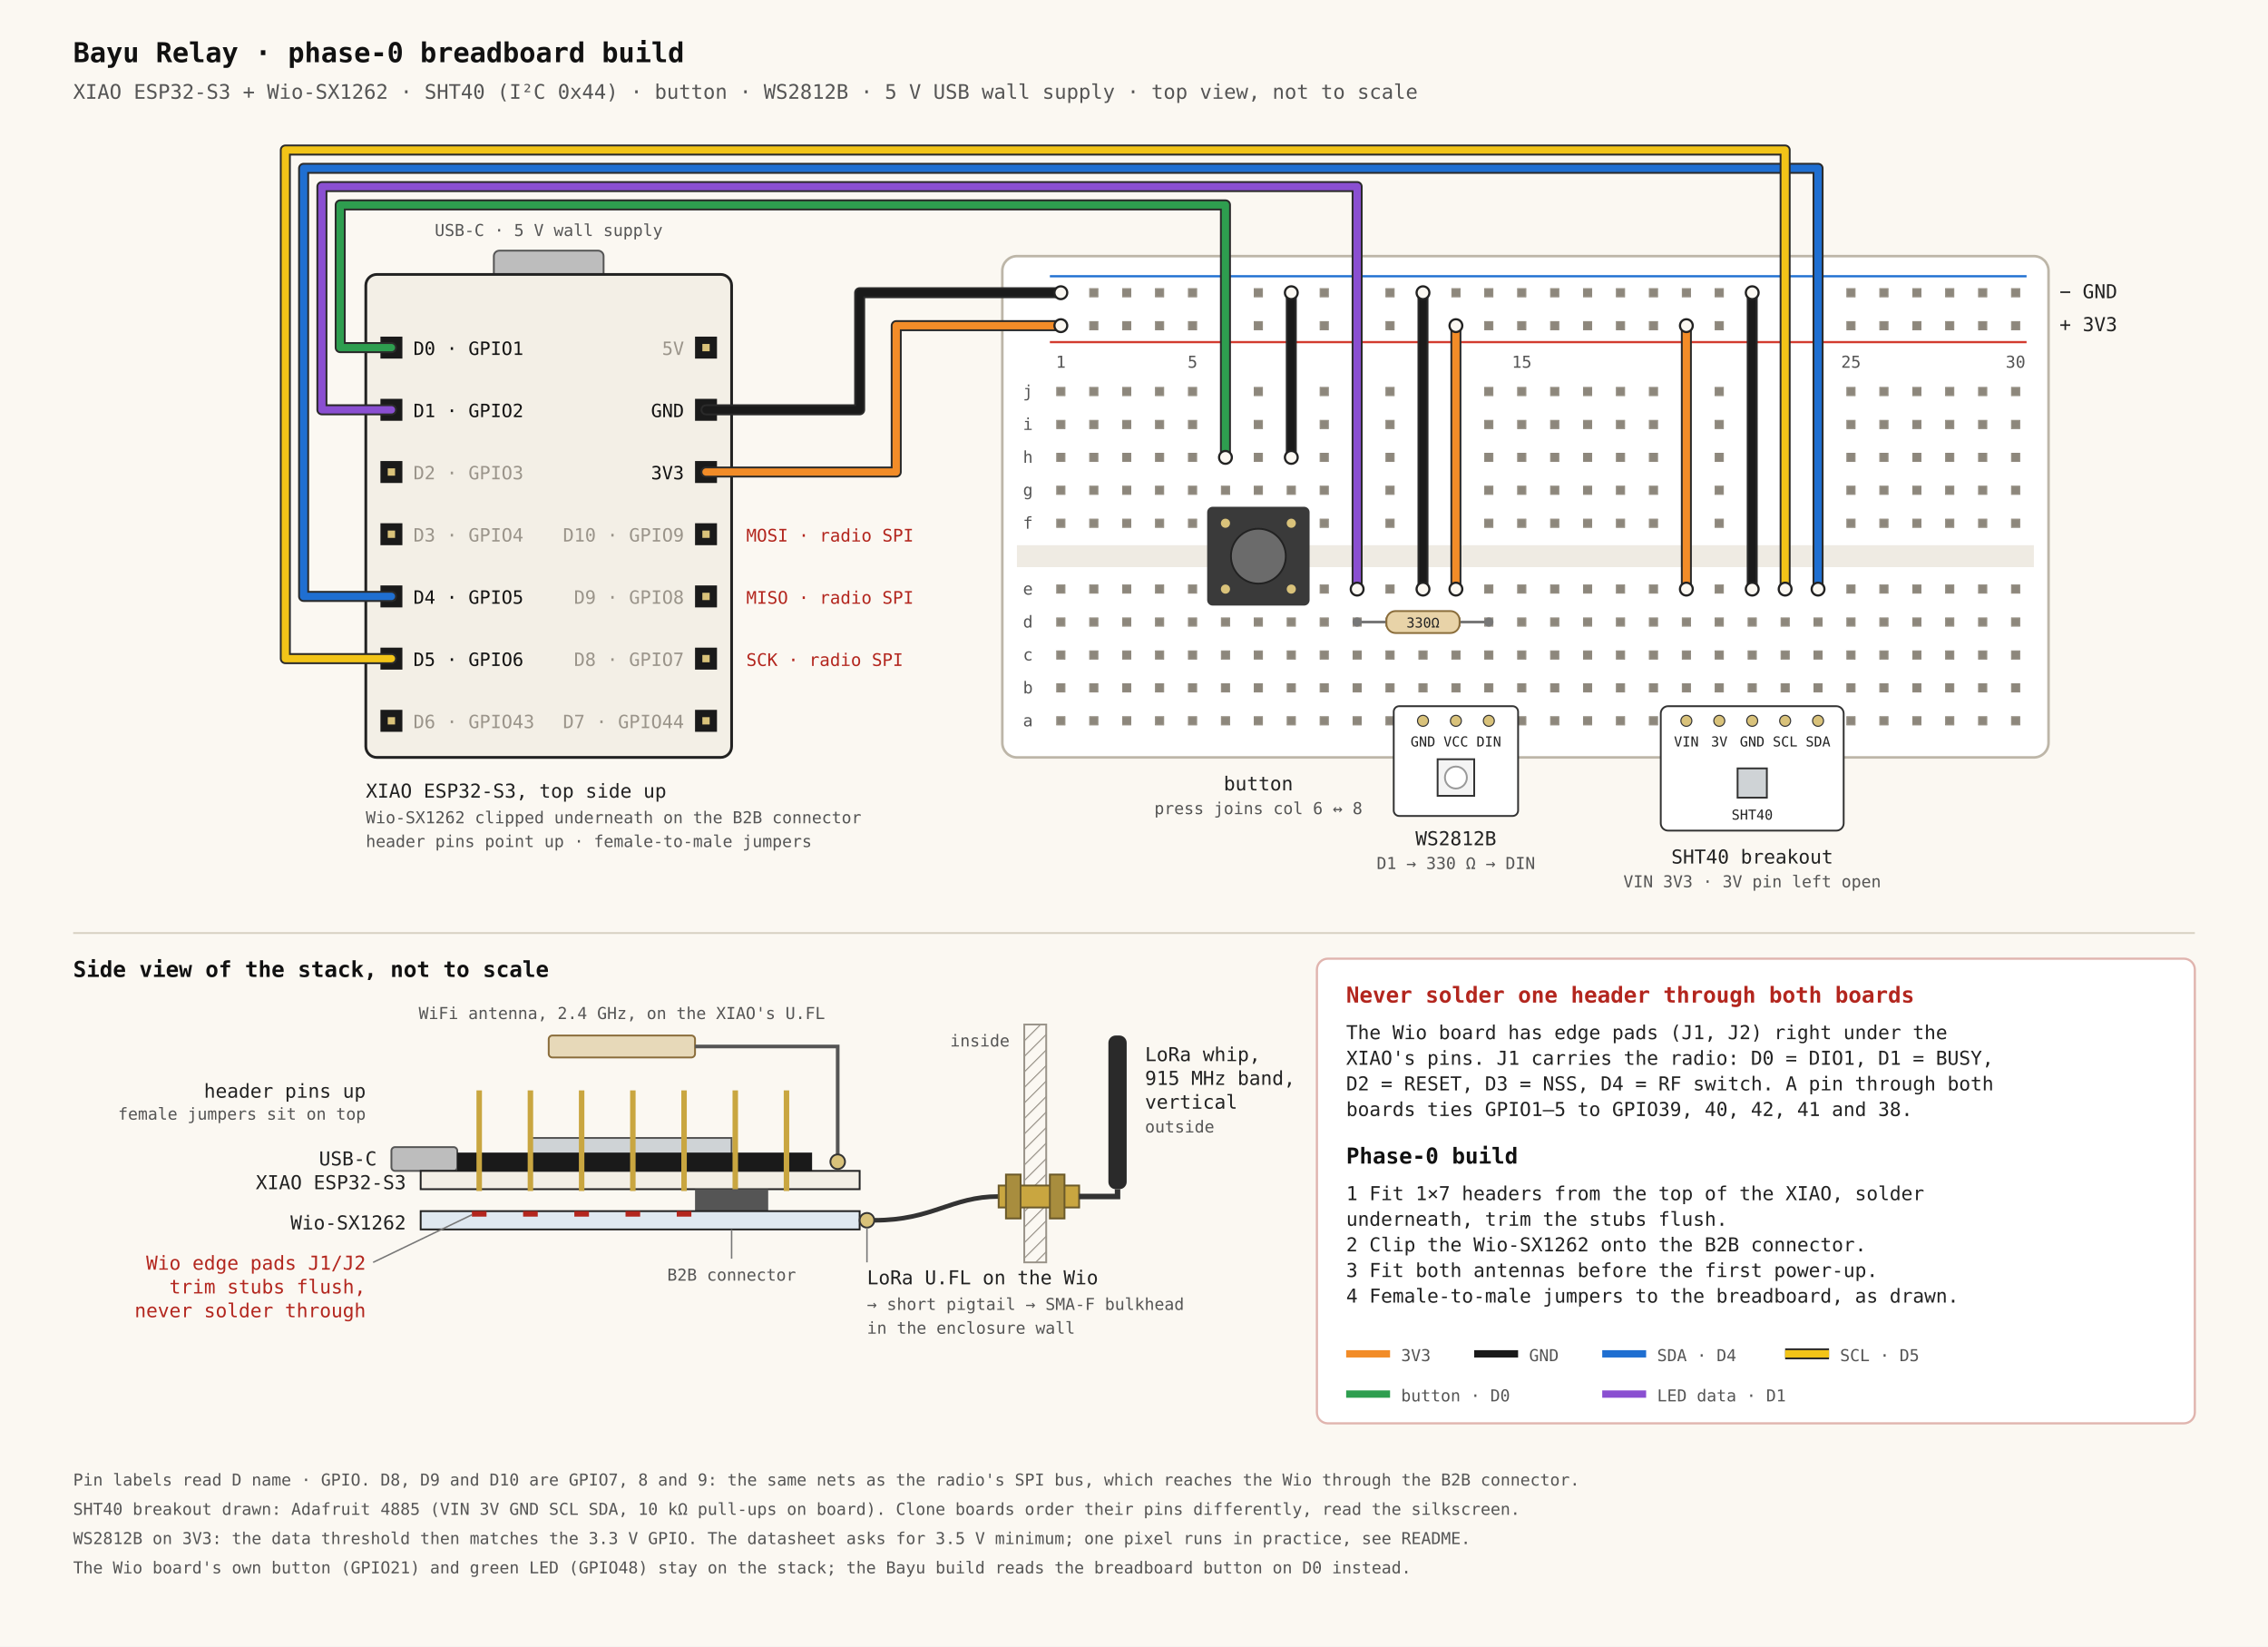
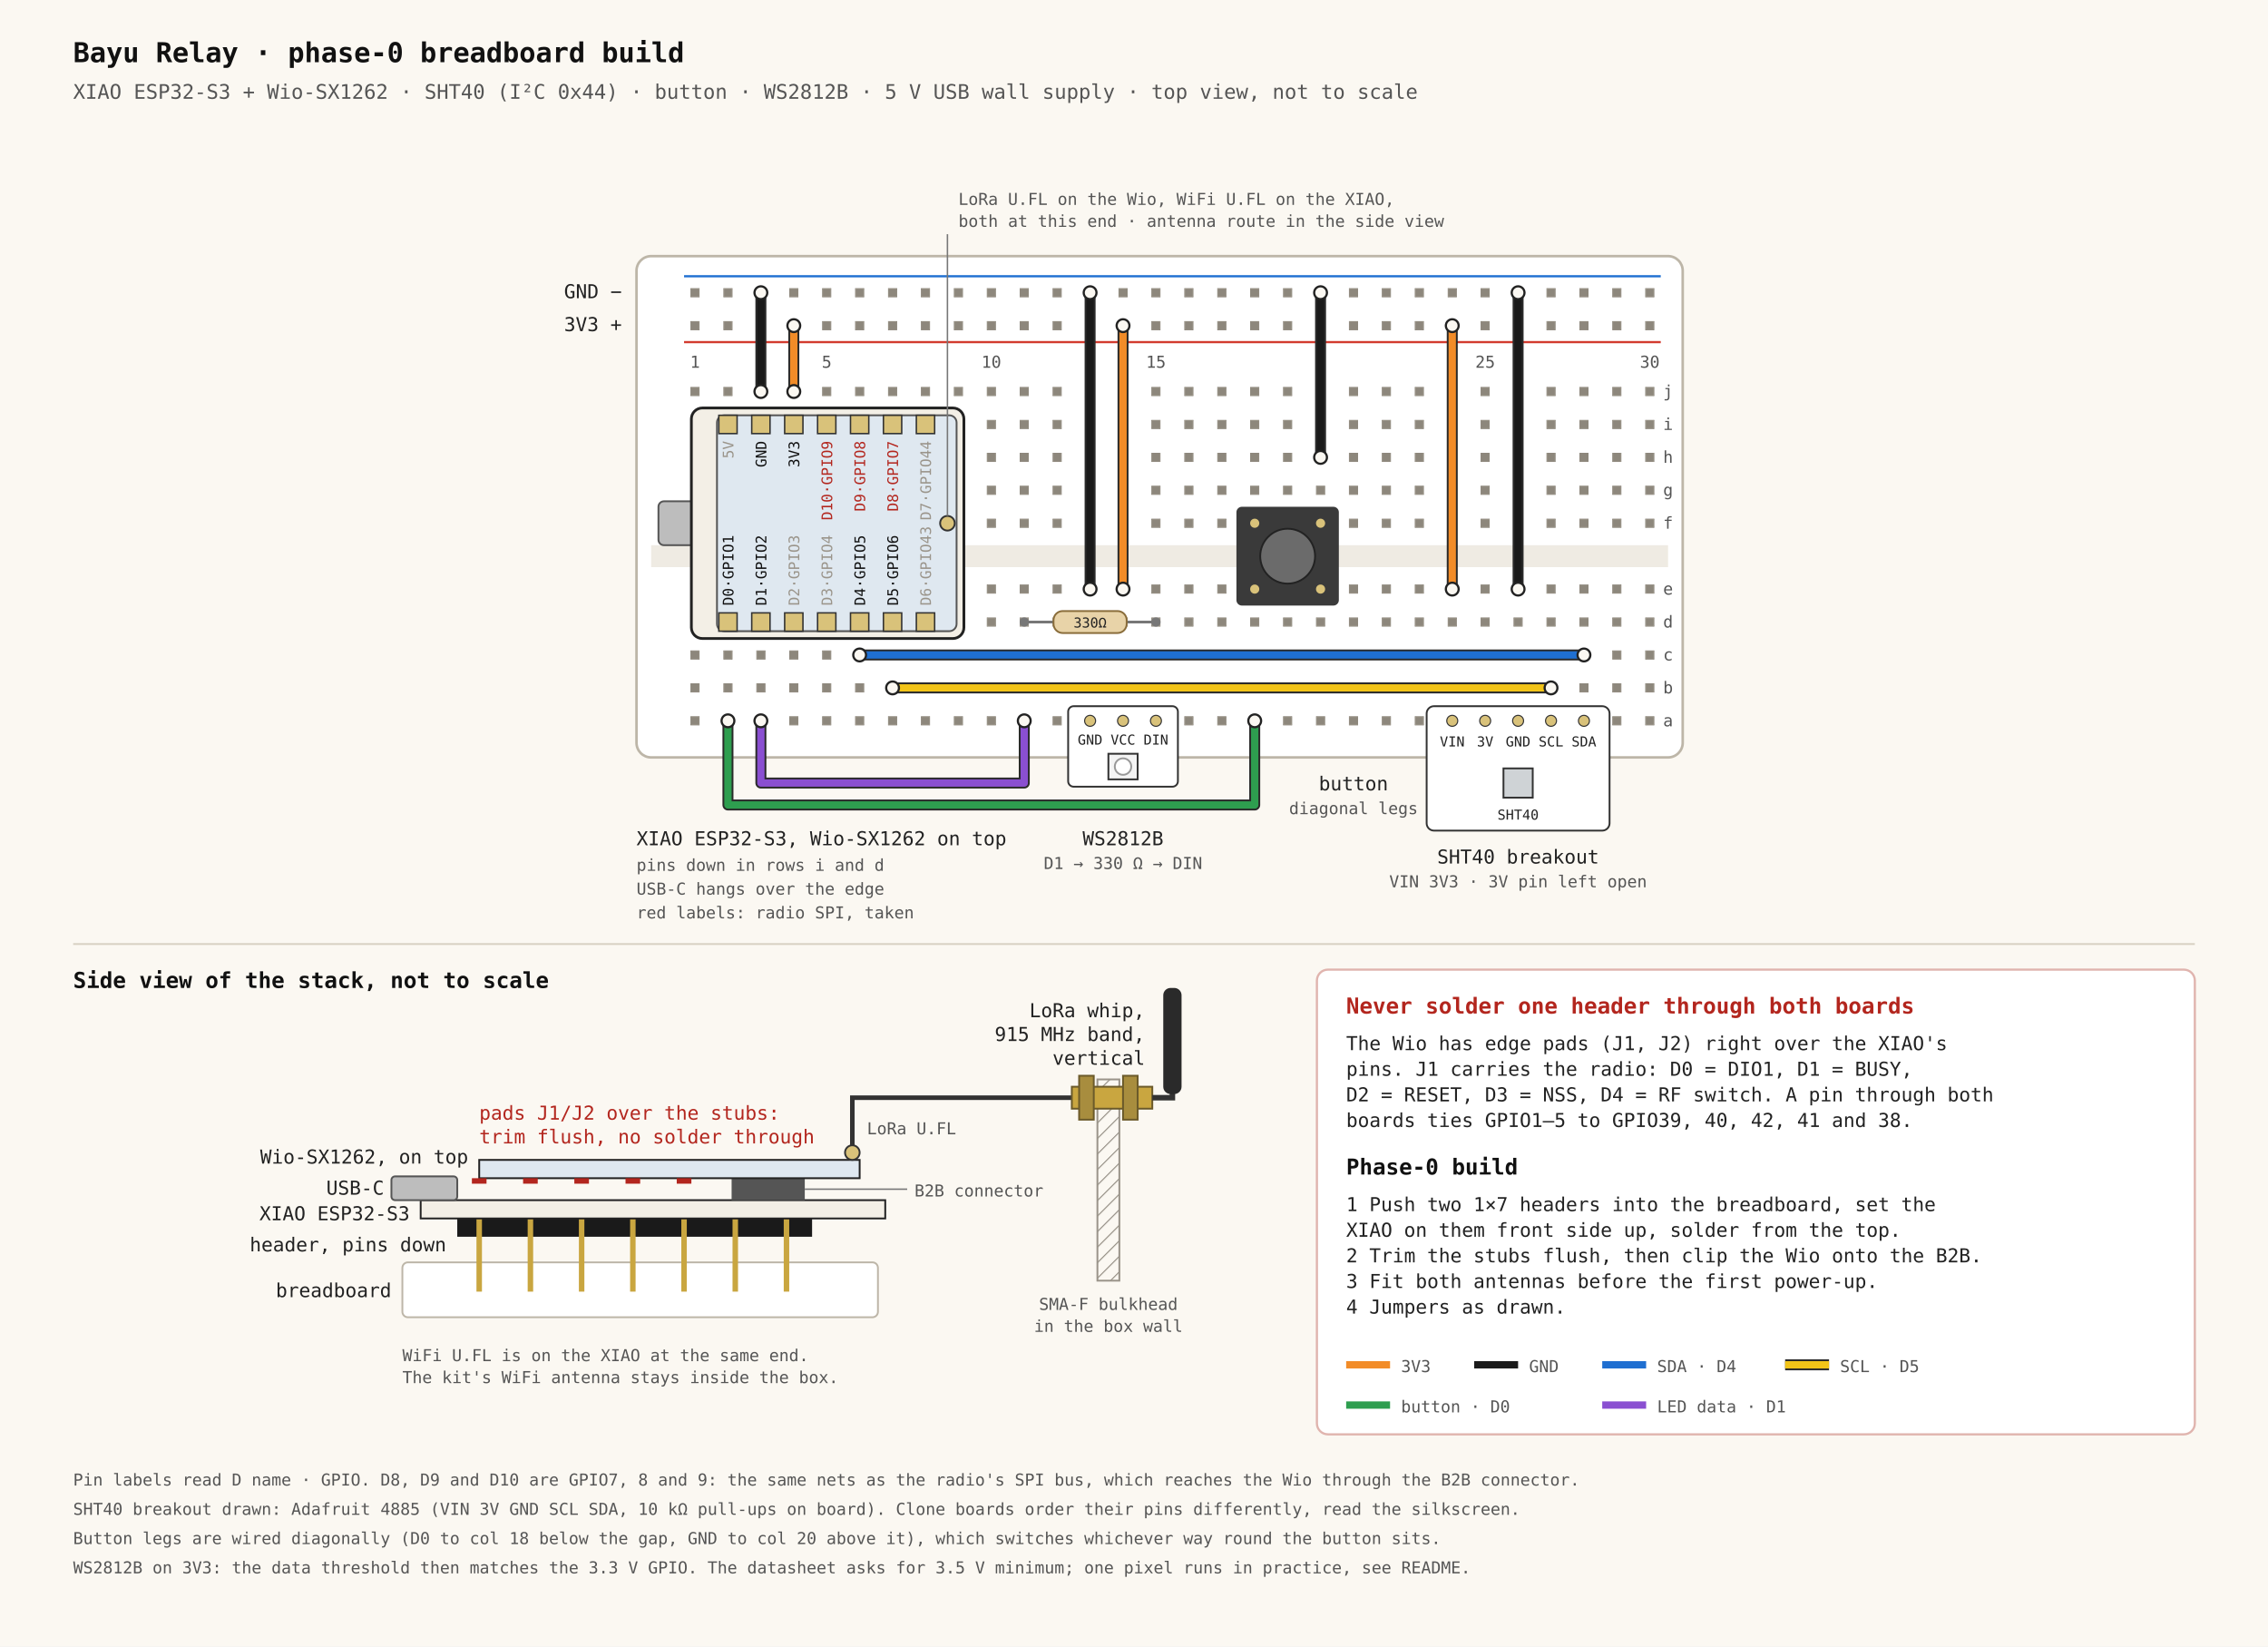
<svg xmlns="http://www.w3.org/2000/svg" xmlns:xlink="http://www.w3.org/1999/xlink" viewBox="0 0 1240 900" role="img" font-family="ui-monospace, 'SF Mono', Menlo, Consolas, 'DejaVu Sans Mono', monospace">
  <style>
    .t    { font-size: 15px; font-weight: 700; fill: #111; }
    .st   { font-size: 11px; fill: #555; }
-     .pin  { font-size: 10px; fill: #111; }
-     .off  { font-size: 10px; fill: #9a948a; }
-     .tag  { font-size: 9.5px; fill: #b3261e; }
+     .pv   { font-size: 8px; fill: #111; }
+     .po   { font-size: 8px; fill: #9a948a; }
+     .pr   { font-size: 8px; fill: #b3261e; }
    .lab  { font-size: 10.5px; fill: #222; }
    .sm   { font-size: 9px; fill: #555; }
    .tiny { font-size: 7.5px; fill: #222; }
    .warn { font-size: 10.5px; fill: #b3261e; }
    .h    { font-size: 12px; font-weight: 700; fill: #111; }
    .hw   { font-size: 12px; font-weight: 700; fill: #b3261e; }
    .case { fill: none; stroke: #2a2a2a; stroke-width: 6; stroke-linejoin: round; stroke-linecap: round; }
    .wire { fill: none; stroke-width: 4; stroke-linejoin: round; stroke-linecap: round; }
    .lead { fill: none; stroke: #777; stroke-width: 0.8; }
  </style>
  <defs>
    <pattern id="holes" x="571" y="205" width="18" height="18" patternUnits="userSpaceOnUse">
      <rect x="6.5" y="6.5" width="5" height="5" fill="#8d877c" />
    </pattern>
    <pattern id="holesB" x="571" y="313" width="18" height="18" patternUnits="userSpaceOnUse">
      <rect x="6.5" y="6.5" width="5" height="5" fill="#8d877c" />
    </pattern>
    <pattern id="rail" x="571" y="151" width="18" height="18" patternUnits="userSpaceOnUse">
      <rect x="6.5" y="6.5" width="5" height="5" fill="#8d877c" />
    </pattern>
    <pattern id="hatch" width="6" height="6" patternUnits="userSpaceOnUse" patternTransform="rotate(45)">
      <line x1="0" y1="0" x2="0" y2="6" stroke="#9a948a" stroke-width="1.2" />
    </pattern>
-     <path id="wD0" d="M214 190 H186 V112 H670 V250" />
-     <path id="wD1" d="M214 224 H176 V102 H742 V322" />
-     <path id="wD4" d="M214 326 H166 V92 H994 V322" />
-     <path id="wD5" d="M214 360 H156 V82 H976 V322" />
-     <path id="wGND" d="M386 224 H470 V160 H580" />
-     <path id="w3V3" d="M386 258 H490 V178 H580" />
-     <path id="jG8" d="M706 160 V250" />
-     <path id="jG12" d="M778 160 V322" />
-     <path id="jV13" d="M796 178 V322" />
-     <path id="jV20" d="M922 178 V322" />
-     <path id="jG22" d="M958 160 V322" />
+     <path id="wGND" d="M616 214 V160" />
+     <path id="w3V3" d="M634 214 V178" />
+     <path id="wD0" d="M598 394 V440 H886 V394" />
+     <path id="wD1" d="M616 394 V428 H760 V394" />
+     <path id="wD4" d="M670 358 H1066" />
+     <path id="wD5" d="M688 376 H1048" />
+     <path id="jG20" d="M922 160 V250" />
+     <path id="jG13" d="M796 160 V322" />
+     <path id="jV14" d="M814 178 V322" />
+     <path id="jV24" d="M994 178 V322" />
+     <path id="jG26" d="M1030 160 V322" />
  </defs>
  <rect width="1240" height="900" fill="#fbf8f2" />
  <text x="40" y="34" class="t">Bayu Relay · phase-0 breadboard build</text>
  <text x="40" y="54" class="st">XIAO ESP32-S3 + Wio-SX1262 · SHT40 (I²C 0x44) · button · WS2812B · 5 V USB wall supply · top view, not to scale</text>
-   <rect x="548" y="140" width="572" height="274" rx="8" fill="#ffffff" stroke="#bdb6a8" stroke-width="1.4" />
-   <rect x="571" y="151" width="540" height="36" fill="url(#rail)" />
-   <line x1="574" y1="151" x2="1108" y2="151" stroke="#1f6fd1" stroke-width="1.2" />
-   <line x1="574" y1="187" x2="1108" y2="187" stroke="#d23b2f" stroke-width="1.2" />
-   <text x="1126" y="163" class="lab">− GND</text>
-   <text x="1126" y="181" class="lab">+ 3V3</text>
-   <rect x="571" y="205" width="540" height="90" fill="url(#holes)" />
-   <rect x="556" y="298" width="556" height="12" fill="#efebe3" />
-   <rect x="571" y="313" width="540" height="90" fill="url(#holesB)" />
-   <g class="sm" text-anchor="middle">
-     <text x="562" y="217">j</text>
-     <text x="562" y="235">i</text>
-     <text x="562" y="253">h</text>
-     <text x="562" y="271">g</text>
-     <text x="562" y="289">f</text>
-     <text x="562" y="325">e</text>
-     <text x="562" y="343">d</text>
-     <text x="562" y="361">c</text>
-     <text x="562" y="379">b</text>
-     <text x="562" y="397">a</text>
-     <text x="580" y="201">1</text>
-     <text x="652" y="201">5</text>
-     <text x="832" y="201">15</text>
-     <text x="1012" y="201">25</text>
-     <text x="1102" y="201">30</text>
-   </g>
-   <rect x="660" y="277" width="56" height="54" rx="3" fill="#3a3a3a" />
-   <circle cx="688" cy="304" r="15" fill="#6b6b6b" stroke="#222" />
-   <g fill="#d9c27a">
-     <circle cx="670" cy="286" r="2.5" />
-     <circle cx="706" cy="286" r="2.5" />
-     <circle cx="670" cy="322" r="2.5" />
-     <circle cx="706" cy="322" r="2.5" />
-   </g>
-   <text x="688" y="432" class="lab" text-anchor="middle">button</text>
-   <text x="688" y="445" class="sm" text-anchor="middle">press joins col 6 ↔ 8</text>
-   <line x1="742" y1="340" x2="814" y2="340" stroke="#777" stroke-width="1.5" />
-   <rect x="758" y="334" width="40" height="12" rx="5" fill="#e8d3a8" stroke="#8a6d3b" />
-   <text x="778" y="343" class="tiny" text-anchor="middle">330Ω</text>
-   <circle cx="742" cy="340" r="2.5" fill="#777" />
-   <circle cx="814" cy="340" r="2.5" fill="#777" />
-   <rect x="762" y="386" width="68" height="60" rx="3" fill="#ffffff" stroke="#333" />
-   <g fill="#d9c27a" stroke="#333" stroke-width="0.6">
-     <circle cx="778" cy="394" r="3" />
-     <circle cx="796" cy="394" r="3" />
-     <circle cx="814" cy="394" r="3" />
-   </g>
-   <text x="778" y="408" class="tiny" text-anchor="middle">GND</text>
-   <text x="796" y="408" class="tiny" text-anchor="middle">VCC</text>
-   <text x="814" y="408" class="tiny" text-anchor="middle">DIN</text>
-   <rect x="786" y="415" width="20" height="20" fill="#f4f4f4" stroke="#333" />
-   <circle cx="796" cy="425" r="6" fill="#ffffff" stroke="#999" />
-   <text x="796" y="462" class="lab" text-anchor="middle">WS2812B</text>
-   <text x="796" y="475" class="sm" text-anchor="middle">D1 → 330 Ω → DIN</text>
-   <rect x="908" y="386" width="100" height="68" rx="4" fill="#ffffff" stroke="#333" />
-   <g fill="#d9c27a" stroke="#333" stroke-width="0.6">
-     <circle cx="922" cy="394" r="3" />
-     <circle cx="940" cy="394" r="3" />
-     <circle cx="958" cy="394" r="3" />
-     <circle cx="976" cy="394" r="3" />
-     <circle cx="994" cy="394" r="3" />
-   </g>
-   <text x="922" y="408" class="tiny" text-anchor="middle">VIN</text>
-   <text x="940" y="408" class="tiny" text-anchor="middle">3V</text>
-   <text x="958" y="408" class="tiny" text-anchor="middle">GND</text>
-   <text x="976" y="408" class="tiny" text-anchor="middle">SCL</text>
-   <text x="994" y="408" class="tiny" text-anchor="middle">SDA</text>
-   <rect x="950" y="420" width="16" height="16" fill="#cfd3d6" stroke="#333" />
-   <text x="958" y="448" class="tiny" text-anchor="middle">SHT40</text>
-   <text x="958" y="472" class="lab" text-anchor="middle">SHT40 breakout</text>
-   <text x="958" y="485" class="sm" text-anchor="middle">VIN 3V3 · 3V pin left open</text>
-   <rect x="270" y="137" width="60" height="20" rx="3" fill="#bdbdbd" stroke="#555" />
-   <text x="300" y="129" class="sm" text-anchor="middle">USB-C · 5 V wall supply</text>
-   <rect x="200" y="150" width="200" height="264" rx="6" fill="#f3efe6" stroke="#222" stroke-width="1.5" />
-   <g fill="#1a1a1a">
-     <rect x="208" y="184" width="12" height="12" />
-     <rect x="208" y="218" width="12" height="12" />
-     <rect x="208" y="252" width="12" height="12" />
-     <rect x="208" y="286" width="12" height="12" />
-     <rect x="208" y="320" width="12" height="12" />
-     <rect x="208" y="354" width="12" height="12" />
-     <rect x="208" y="388" width="12" height="12" />
-     <rect x="380" y="184" width="12" height="12" />
-     <rect x="380" y="218" width="12" height="12" />
-     <rect x="380" y="252" width="12" height="12" />
-     <rect x="380" y="286" width="12" height="12" />
-     <rect x="380" y="320" width="12" height="12" />
-     <rect x="380" y="354" width="12" height="12" />
-     <rect x="380" y="388" width="12" height="12" />
-   </g>
-   <g fill="#d9c27a">
-     <rect x="212" y="188" width="4" height="4" />
-     <rect x="212" y="222" width="4" height="4" />
-     <rect x="212" y="256" width="4" height="4" />
-     <rect x="212" y="290" width="4" height="4" />
-     <rect x="212" y="324" width="4" height="4" />
-     <rect x="212" y="358" width="4" height="4" />
-     <rect x="212" y="392" width="4" height="4" />
-     <rect x="384" y="188" width="4" height="4" />
-     <rect x="384" y="222" width="4" height="4" />
-     <rect x="384" y="256" width="4" height="4" />
-     <rect x="384" y="290" width="4" height="4" />
-     <rect x="384" y="324" width="4" height="4" />
-     <rect x="384" y="358" width="4" height="4" />
-     <rect x="384" y="392" width="4" height="4" />
-   </g>
-   <text x="226" y="194" class="pin">D0 · GPIO1</text>
-   <text x="226" y="228" class="pin">D1 · GPIO2</text>
-   <text x="226" y="262" class="off">D2 · GPIO3</text>
-   <text x="226" y="296" class="off">D3 · GPIO4</text>
-   <text x="226" y="330" class="pin">D4 · GPIO5</text>
-   <text x="226" y="364" class="pin">D5 · GPIO6</text>
-   <text x="226" y="398" class="off">D6 · GPIO43</text>
-   <text x="374" y="194" class="off" text-anchor="end">5V</text>
-   <text x="374" y="228" class="pin" text-anchor="end">GND</text>
-   <text x="374" y="262" class="pin" text-anchor="end">3V3</text>
-   <text x="374" y="296" class="off" text-anchor="end">D10 · GPIO9</text>
-   <text x="374" y="330" class="off" text-anchor="end">D9 · GPIO8</text>
-   <text x="374" y="364" class="off" text-anchor="end">D8 · GPIO7</text>
-   <text x="374" y="398" class="off" text-anchor="end">D7 · GPIO44</text>
-   <text x="408" y="296" class="tag">MOSI · radio SPI</text>
-   <text x="408" y="330" class="tag">MISO · radio SPI</text>
-   <text x="408" y="364" class="tag">SCK · radio SPI</text>
-   <text x="200" y="436" class="lab">XIAO ESP32-S3, top side up</text>
-   <text x="200" y="450" class="sm">Wio-SX1262 clipped underneath on the B2B connector</text>
-   <text x="200" y="463" class="sm">header pins point up · female-to-male jumpers</text>
+   <g transform="translate(-200 0)">
+     <rect x="548" y="140" width="572" height="274" rx="8" fill="#ffffff" stroke="#bdb6a8" stroke-width="1.4" />
+     <rect x="571" y="151" width="540" height="36" fill="url(#rail)" />
+     <line x1="574" y1="151" x2="1108" y2="151" stroke="#1f6fd1" stroke-width="1.2" />
+     <line x1="574" y1="187" x2="1108" y2="187" stroke="#d23b2f" stroke-width="1.2" />
+     <text x="540" y="163" class="lab" text-anchor="end">GND −</text>
+     <text x="540" y="181" class="lab" text-anchor="end">3V3 +</text>
+     <rect x="571" y="205" width="540" height="90" fill="url(#holes)" />
+     <rect x="556" y="298" width="556" height="12" fill="#efebe3" />
+     <rect x="571" y="313" width="540" height="90" fill="url(#holesB)" />
+     <g class="sm" text-anchor="middle">
+       <text x="1112" y="217">j</text>
+       <text x="1112" y="235">i</text>
+       <text x="1112" y="253">h</text>
+       <text x="1112" y="271">g</text>
+       <text x="1112" y="289">f</text>
+       <text x="1112" y="325">e</text>
+       <text x="1112" y="343">d</text>
+       <text x="1112" y="361">c</text>
+       <text x="1112" y="379">b</text>
+       <text x="1112" y="397">a</text>
+       <text x="580" y="201">1</text>
+       <text x="652" y="201">5</text>
+       <text x="742" y="201">10</text>
+       <text x="832" y="201">15</text>
+       <text x="1012" y="201">25</text>
+       <text x="1102" y="201">30</text>
+     </g>
+     <rect x="876" y="277" width="56" height="54" rx="3" fill="#3a3a3a" />
+     <circle cx="904" cy="304" r="15" fill="#6b6b6b" stroke="#222" />
+     <g fill="#d9c27a">
+       <circle cx="886" cy="286" r="2.5" />
+       <circle cx="922" cy="286" r="2.5" />
+       <circle cx="886" cy="322" r="2.5" />
+       <circle cx="922" cy="322" r="2.5" />
+     </g>
+     <text x="940" y="432" class="lab" text-anchor="middle">button</text>
+     <text x="940" y="445" class="sm" text-anchor="middle">diagonal legs</text>
+     <line x1="760" y1="340" x2="832" y2="340" stroke="#777" stroke-width="1.5" />
+     <rect x="776" y="334" width="40" height="12" rx="5" fill="#e8d3a8" stroke="#8a6d3b" />
+     <text x="796" y="343" class="tiny" text-anchor="middle">330Ω</text>
+     <circle cx="760" cy="340" r="2.5" fill="#777" />
+     <circle cx="832" cy="340" r="2.5" fill="#777" />
+     <rect x="784" y="386" width="60" height="44" rx="3" fill="#ffffff" stroke="#333" />
+     <g fill="#d9c27a" stroke="#333" stroke-width="0.6">
+       <circle cx="796" cy="394" r="3" />
+       <circle cx="814" cy="394" r="3" />
+       <circle cx="832" cy="394" r="3" />
+     </g>
+     <text x="796" y="407" class="tiny" text-anchor="middle">GND</text>
+     <text x="814" y="407" class="tiny" text-anchor="middle">VCC</text>
+     <text x="832" y="407" class="tiny" text-anchor="middle">DIN</text>
+     <rect x="806" y="412" width="16" height="14" fill="#f4f4f4" stroke="#333" />
+     <circle cx="814" cy="419" r="4.5" fill="#ffffff" stroke="#999" />
+     <text x="814" y="462" class="lab" text-anchor="middle">WS2812B</text>
+     <text x="814" y="475" class="sm" text-anchor="middle">D1 → 330 Ω → DIN</text>
+     <rect x="980" y="386" width="100" height="68" rx="4" fill="#ffffff" stroke="#333" />
+     <g fill="#d9c27a" stroke="#333" stroke-width="0.6">
+       <circle cx="994" cy="394" r="3" />
+       <circle cx="1012" cy="394" r="3" />
+       <circle cx="1030" cy="394" r="3" />
+       <circle cx="1048" cy="394" r="3" />
+       <circle cx="1066" cy="394" r="3" />
+     </g>
+     <text x="994" y="408" class="tiny" text-anchor="middle">VIN</text>
+     <text x="1012" y="408" class="tiny" text-anchor="middle">3V</text>
+     <text x="1030" y="408" class="tiny" text-anchor="middle">GND</text>
+     <text x="1048" y="408" class="tiny" text-anchor="middle">SCL</text>
+     <text x="1066" y="408" class="tiny" text-anchor="middle">SDA</text>
+     <rect x="1022" y="420" width="16" height="16" fill="#cfd3d6" stroke="#333" />
+     <text x="1030" y="448" class="tiny" text-anchor="middle">SHT40</text>
+     <text x="1030" y="472" class="lab" text-anchor="middle">SHT40 breakout</text>
+     <text x="1030" y="485" class="sm" text-anchor="middle">VIN 3V3 · 3V pin left open</text>
+     <rect x="560" y="274" width="24" height="24" rx="3" fill="#bdbdbd" stroke="#555" />
+     <rect x="578" y="223" width="149" height="126" rx="6" fill="#f3efe6" stroke="#222" stroke-width="1.5" />
+     <rect x="592" y="227" width="131" height="118" rx="4" fill="#dfe8f0" stroke="#555" />
+     <g fill="#d9c27a" stroke="#333" stroke-width="0.8">
+       <rect x="593" y="227" width="10" height="10" />
+       <rect x="611" y="227" width="10" height="10" />
+       <rect x="629" y="227" width="10" height="10" />
+       <rect x="647" y="227" width="10" height="10" />
+       <rect x="665" y="227" width="10" height="10" />
+       <rect x="683" y="227" width="10" height="10" />
+       <rect x="701" y="227" width="10" height="10" />
+       <rect x="593" y="335" width="10" height="10" />
+       <rect x="611" y="335" width="10" height="10" />
+       <rect x="629" y="335" width="10" height="10" />
+       <rect x="647" y="335" width="10" height="10" />
+       <rect x="665" y="335" width="10" height="10" />
+       <rect x="683" y="335" width="10" height="10" />
+       <rect x="701" y="335" width="10" height="10" />
+     </g>
+     <g text-anchor="end">
+       <text transform="translate(601 241) rotate(-90)" class="po">5V</text>
+       <text transform="translate(619 241) rotate(-90)" class="pv">GND</text>
+       <text transform="translate(637 241) rotate(-90)" class="pv">3V3</text>
+       <text transform="translate(655 241) rotate(-90)" class="pr">D10·GPIO9</text>
+       <text transform="translate(673 241) rotate(-90)" class="pr">D9·GPIO8</text>
+       <text transform="translate(691 241) rotate(-90)" class="pr">D8·GPIO7</text>
+       <text transform="translate(709 241) rotate(-90)" class="po">D7·GPIO44</text>
+     </g>
+     <g>
+       <text transform="translate(601 331) rotate(-90)" class="pv">D0·GPIO1</text>
+       <text transform="translate(619 331) rotate(-90)" class="pv">D1·GPIO2</text>
+       <text transform="translate(637 331) rotate(-90)" class="po">D2·GPIO3</text>
+       <text transform="translate(655 331) rotate(-90)" class="po">D3·GPIO4</text>
+       <text transform="translate(673 331) rotate(-90)" class="pv">D4·GPIO5</text>
+       <text transform="translate(691 331) rotate(-90)" class="pv">D5·GPIO6</text>
+       <text transform="translate(709 331) rotate(-90)" class="po">D6·GPIO43</text>
+     </g>
+     <circle cx="718" cy="286" r="4" fill="#d9c27a" stroke="#333" />
+     <path class="lead" d="M718 282 V128" />
+     <text x="724" y="112" class="sm">LoRa U.FL on the Wio, WiFi U.FL on the XIAO,</text>
+     <text x="724" y="124" class="sm">both at this end · antenna route in the side view</text>
+     <text x="548" y="462" class="lab">XIAO ESP32-S3, Wio-SX1262 on top</text>
+     <text x="548" y="476" class="sm">pins down in rows i and d</text>
+     <text x="548" y="489" class="sm">USB-C hangs over the edge</text>
+     <text x="548" y="502" class="sm">red labels: radio SPI, taken</text>
+     <g>
+       <use xlink:href="#wD0" class="case" />
+       <use xlink:href="#wD0" class="wire" stroke="#2e9e4f" />
+       <use xlink:href="#wD1" class="case" />
+       <use xlink:href="#wD1" class="wire" stroke="#8a4fd1" />
+       <use xlink:href="#wD4" class="case" />
+       <use xlink:href="#wD4" class="wire" stroke="#1f6fd1" />
+       <use xlink:href="#wD5" class="case" />
+       <use xlink:href="#wD5" class="wire" stroke="#f2c418" />
+       <use xlink:href="#wGND" class="case" />
+       <use xlink:href="#wGND" class="wire" stroke="#1a1a1a" />
+       <use xlink:href="#w3V3" class="case" />
+       <use xlink:href="#w3V3" class="wire" stroke="#f28c28" />
+       <use xlink:href="#jG20" class="case" />
+       <use xlink:href="#jG20" class="wire" stroke="#1a1a1a" />
+       <use xlink:href="#jG13" class="case" />
+       <use xlink:href="#jG13" class="wire" stroke="#1a1a1a" />
+       <use xlink:href="#jV14" class="case" />
+       <use xlink:href="#jV14" class="wire" stroke="#f28c28" />
+       <use xlink:href="#jV24" class="case" />
+       <use xlink:href="#jV24" class="wire" stroke="#f28c28" />
+       <use xlink:href="#jG26" class="case" />
+       <use xlink:href="#jG26" class="wire" stroke="#1a1a1a" />
+     </g>
+     <g fill="#fbf8f2" stroke="#222" stroke-width="1.2">
+       <circle cx="616" cy="214" r="3.5" />
+       <circle cx="616" cy="160" r="3.5" />
+       <circle cx="634" cy="214" r="3.5" />
+       <circle cx="634" cy="178" r="3.5" />
+       <circle cx="598" cy="394" r="3.5" />
+       <circle cx="886" cy="394" r="3.5" />
+       <circle cx="616" cy="394" r="3.5" />
+       <circle cx="760" cy="394" r="3.5" />
+       <circle cx="670" cy="358" r="3.5" />
+       <circle cx="1066" cy="358" r="3.5" />
+       <circle cx="688" cy="376" r="3.5" />
+       <circle cx="1048" cy="376" r="3.5" />
+       <circle cx="922" cy="160" r="3.5" />
+       <circle cx="922" cy="250" r="3.5" />
+       <circle cx="796" cy="160" r="3.5" />
+       <circle cx="796" cy="322" r="3.5" />
+       <circle cx="814" cy="178" r="3.5" />
+       <circle cx="814" cy="322" r="3.5" />
+       <circle cx="994" cy="178" r="3.5" />
+       <circle cx="994" cy="322" r="3.5" />
+       <circle cx="1030" cy="160" r="3.5" />
+       <circle cx="1030" cy="322" r="3.5" />
+     </g>
+   </g>
+   <line x1="40" y1="516" x2="1200" y2="516" stroke="#d8d1c3" />
+   <text x="40" y="540" class="h">Side view of the stack, not to scale</text>
+   <rect x="220" y="690" width="260" height="30" rx="3" fill="#ffffff" stroke="#bdb6a8" />
+   <rect x="250" y="666" width="194" height="10" fill="#1a1a1a" />
+   <g stroke="#c9a640" stroke-width="3">
+     <line x1="262" y1="656" x2="262" y2="706" />
+     <line x1="290" y1="656" x2="290" y2="706" />
+     <line x1="318" y1="656" x2="318" y2="706" />
+     <line x1="346" y1="656" x2="346" y2="706" />
+     <line x1="374" y1="656" x2="374" y2="706" />
+     <line x1="402" y1="656" x2="402" y2="706" />
+     <line x1="430" y1="656" x2="430" y2="706" />
+   </g>
+   <rect x="230" y="656" width="254" height="10" fill="#f3efe6" stroke="#222" />
+   <rect x="214" y="643" width="36" height="13" rx="2" fill="#bdbdbd" stroke="#555" />
+   <rect x="400" y="644" width="40" height="12" fill="#555" />
+   <rect x="262" y="634" width="208" height="10" fill="#dfe8f0" stroke="#222" />
+   <g fill="#b3261e">
+     <rect x="258" y="644" width="8" height="3" />
+     <rect x="286" y="644" width="8" height="3" />
+     <rect x="314" y="644" width="8" height="3" />
+     <rect x="342" y="644" width="8" height="3" />
+     <rect x="370" y="644" width="8" height="3" />
+   </g>
+   <circle cx="466" cy="630" r="4" fill="#d9c27a" stroke="#333" />
+   <g class="lab" text-anchor="end">
+     <text x="256" y="636">Wio-SX1262, on top</text>
+     <text x="210" y="653">USB-C</text>
+     <text x="224" y="667">XIAO ESP32-S3</text>
+     <text x="244" y="684">header, pins down</text>
+     <text x="214" y="709">breadboard</text>
+   </g>
+   <text x="262" y="612" class="warn">pads J1/J2 over the stubs:</text>
+   <text x="262" y="625" class="warn">trim flush, no solder through</text>
+   <path class="lead" d="M440 650 H496" />
+   <text x="500" y="654" class="sm">B2B connector</text>
+   <path d="M466 626 V600 H586" fill="none" stroke="#333" stroke-width="2.5" />
+   <text x="474" y="620" class="sm">LoRa U.FL</text>
+   <rect x="600" y="590" width="12" height="110" fill="url(#hatch)" stroke="#9a948a" />
+   <rect x="586" y="594" width="44" height="12" fill="#c9a640" stroke="#6b5a2a" />
+   <rect x="590" y="588" width="8" height="24" fill="#a88d3e" stroke="#6b5a2a" />
+   <rect x="614" y="588" width="8" height="24" fill="#a88d3e" stroke="#6b5a2a" />
+   <path d="M630 600 H641 V596" fill="none" stroke="#333" stroke-width="3" />
+   <rect x="636" y="540" width="10" height="58" rx="4" fill="#2a2a2a" />
+   <text x="626" y="556" class="lab" text-anchor="end">LoRa whip,</text>
+   <text x="626" y="569" class="lab" text-anchor="end">915 MHz band,</text>
+   <text x="626" y="582" class="lab" text-anchor="end">vertical</text>
+   <text x="606" y="716" class="sm" text-anchor="middle">SMA-F bulkhead</text>
+   <text x="606" y="728" class="sm" text-anchor="middle">in the box wall</text>
+   <text x="220" y="744" class="sm">WiFi U.FL is on the XIAO at the same end.</text>
+   <text x="220" y="756" class="sm">The kit's WiFi antenna stays inside the box.</text>
+   <rect x="720" y="530" width="480" height="254" rx="6" fill="#ffffff" stroke="#e0b4ae" stroke-width="1.2" />
+   <text x="736" y="554" class="hw">Never solder one header through both boards</text>
+   <text x="736" y="574" class="lab">The Wio has edge pads (J1, J2) right over the XIAO's</text>
+   <text x="736" y="588" class="lab">pins. J1 carries the radio: D0 = DIO1, D1 = BUSY,</text>
+   <text x="736" y="602" class="lab">D2 = RESET, D3 = NSS, D4 = RF switch. A pin through both</text>
+   <text x="736" y="616" class="lab">boards ties GPIO1–5 to GPIO39, 40, 42, 41 and 38.</text>
+   <text x="736" y="642" class="h">Phase-0 build</text>
+   <text x="736" y="662" class="lab">1  Push two 1×7 headers into the breadboard, set the</text>
+   <text x="736" y="676" class="lab">   XIAO on them front side up, solder from the top.</text>
+   <text x="736" y="690" class="lab">2  Trim the stubs flush, then clip the Wio onto the B2B.</text>
+   <text x="736" y="704" class="lab">3  Fit both antennas before the first power-up.</text>
+   <text x="736" y="718" class="lab">4  Jumpers as drawn.</text>
  <g>
-     <use xlink:href="#wD0" class="case" />
-     <use xlink:href="#wD0" class="wire" stroke="#2e9e4f" />
-     <use xlink:href="#wD1" class="case" />
-     <use xlink:href="#wD1" class="wire" stroke="#8a4fd1" />
-     <use xlink:href="#wD4" class="case" />
-     <use xlink:href="#wD4" class="wire" stroke="#1f6fd1" />
-     <use xlink:href="#wD5" class="case" />
-     <use xlink:href="#wD5" class="wire" stroke="#f2c418" />
-     <use xlink:href="#wGND" class="case" />
-     <use xlink:href="#wGND" class="wire" stroke="#1a1a1a" />
-     <use xlink:href="#w3V3" class="case" />
-     <use xlink:href="#w3V3" class="wire" stroke="#f28c28" />
-     <use xlink:href="#jG8" class="case" />
-     <use xlink:href="#jG8" class="wire" stroke="#1a1a1a" />
-     <use xlink:href="#jG12" class="case" />
-     <use xlink:href="#jG12" class="wire" stroke="#1a1a1a" />
-     <use xlink:href="#jV13" class="case" />
-     <use xlink:href="#jV13" class="wire" stroke="#f28c28" />
-     <use xlink:href="#jV20" class="case" />
-     <use xlink:href="#jV20" class="wire" stroke="#f28c28" />
-     <use xlink:href="#jG22" class="case" />
-     <use xlink:href="#jG22" class="wire" stroke="#1a1a1a" />
-   </g>
-   <g fill="#fbf8f2" stroke="#222" stroke-width="1.2">
-     <circle cx="670" cy="250" r="3.5" />
-     <circle cx="742" cy="322" r="3.5" />
-     <circle cx="994" cy="322" r="3.5" />
-     <circle cx="976" cy="322" r="3.5" />
-     <circle cx="580" cy="160" r="3.5" />
-     <circle cx="580" cy="178" r="3.5" />
-     <circle cx="706" cy="160" r="3.5" />
-     <circle cx="706" cy="250" r="3.5" />
-     <circle cx="778" cy="160" r="3.5" />
-     <circle cx="778" cy="322" r="3.5" />
-     <circle cx="796" cy="178" r="3.5" />
-     <circle cx="796" cy="322" r="3.5" />
-     <circle cx="922" cy="178" r="3.5" />
-     <circle cx="922" cy="322" r="3.5" />
-     <circle cx="958" cy="160" r="3.5" />
-     <circle cx="958" cy="322" r="3.5" />
-   </g>
-   <line x1="40" y1="510" x2="1200" y2="510" stroke="#d8d1c3" />
-   <text x="40" y="534" class="h">Side view of the stack, not to scale</text>
-   <rect x="300" y="566" width="80" height="12" rx="2" fill="#e7d9b9" stroke="#8a6d3b" />
-   <text x="340" y="557" class="sm" text-anchor="middle">WiFi antenna, 2.4 GHz, on the XIAO's U.FL</text>
-   <path d="M458 631 V572 H380" fill="none" stroke="#555" stroke-width="2" />
-   <rect x="290" y="622" width="110" height="18" fill="#cfd3d6" stroke="#555" />
-   <rect x="214" y="627" width="36" height="13" rx="2" fill="#bdbdbd" stroke="#555" />
-   <rect x="230" y="640" width="240" height="10" fill="#f3efe6" stroke="#222" />
-   <circle cx="458" cy="635" r="4" fill="#d9c27a" stroke="#333" />
-   <rect x="250" y="630" width="194" height="10" fill="#1a1a1a" />
-   <g stroke="#c9a640" stroke-width="3">
-     <line x1="262" y1="596" x2="262" y2="651" />
-     <line x1="290" y1="596" x2="290" y2="651" />
-     <line x1="318" y1="596" x2="318" y2="651" />
-     <line x1="346" y1="596" x2="346" y2="651" />
-     <line x1="374" y1="596" x2="374" y2="651" />
-     <line x1="402" y1="596" x2="402" y2="651" />
-     <line x1="430" y1="596" x2="430" y2="651" />
-   </g>
-   <rect x="380" y="650" width="40" height="12" fill="#555" />
-   <rect x="230" y="662" width="240" height="10" fill="#dfe8f0" stroke="#222" />
-   <g fill="#b3261e">
-     <rect x="258" y="662" width="8" height="3" />
-     <rect x="286" y="662" width="8" height="3" />
-     <rect x="314" y="662" width="8" height="3" />
-     <rect x="342" y="662" width="8" height="3" />
-     <rect x="370" y="662" width="8" height="3" />
-   </g>
-   <circle cx="474" cy="667" r="4" fill="#d9c27a" stroke="#333" />
-   <g class="lab" text-anchor="end">
-     <text x="200" y="600">header pins up</text>
-     <text x="200" y="612" class="sm">female jumpers sit on top</text>
-     <text x="206" y="637">USB-C</text>
-     <text x="222" y="650">XIAO ESP32-S3</text>
-     <text x="222" y="672">Wio-SX1262</text>
-   </g>
-   <text x="200" y="694" class="warn" text-anchor="end">Wio edge pads J1/J2</text>
-   <text x="200" y="707" class="warn" text-anchor="end">trim stubs flush,</text>
-   <text x="200" y="720" class="warn" text-anchor="end">never solder through</text>
-   <path class="lead" d="M204 690 L258 664" />
-   <path class="lead" d="M400 672 V688" />
-   <text x="400" y="700" class="sm" text-anchor="middle">B2B connector</text>
-   <path d="M478 667 C510 667 520 654 546 654" fill="none" stroke="#333" stroke-width="2.5" />
-   <rect x="560" y="560" width="12" height="130" fill="url(#hatch)" stroke="#9a948a" />
-   <rect x="546" y="648" width="44" height="12" fill="#c9a640" stroke="#6b5a2a" />
-   <rect x="550" y="642" width="8" height="24" fill="#a88d3e" stroke="#6b5a2a" />
-   <rect x="574" y="642" width="8" height="24" fill="#a88d3e" stroke="#6b5a2a" />
-   <path d="M590 654 H611 V650" fill="none" stroke="#333" stroke-width="3" />
-   <rect x="606" y="566" width="10" height="84" rx="4" fill="#2a2a2a" />
-   <text x="552" y="572" class="sm" text-anchor="end">inside</text>
-   <text x="626" y="580" class="lab">LoRa whip,</text>
-   <text x="626" y="593" class="lab">915 MHz band,</text>
-   <text x="626" y="606" class="lab">vertical</text>
-   <text x="626" y="619" class="sm">outside</text>
-   <path class="lead" d="M474 671 V690" />
-   <text x="474" y="702" class="lab">LoRa U.FL on the Wio</text>
-   <text x="474" y="716" class="sm">→ short pigtail → SMA-F bulkhead</text>
-   <text x="474" y="729" class="sm">in the enclosure wall</text>
-   <rect x="720" y="524" width="480" height="254" rx="6" fill="#ffffff" stroke="#e0b4ae" stroke-width="1.2" />
-   <text x="736" y="548" class="hw">Never solder one header through both boards</text>
-   <text x="736" y="568" class="lab">The Wio board has edge pads (J1, J2) right under the</text>
-   <text x="736" y="582" class="lab">XIAO's pins. J1 carries the radio: D0 = DIO1, D1 = BUSY,</text>
-   <text x="736" y="596" class="lab">D2 = RESET, D3 = NSS, D4 = RF switch. A pin through both</text>
-   <text x="736" y="610" class="lab">boards ties GPIO1–5 to GPIO39, 40, 42, 41 and 38.</text>
-   <text x="736" y="636" class="h">Phase-0 build</text>
-   <text x="736" y="656" class="lab">1  Fit 1×7 headers from the top of the XIAO, solder</text>
-   <text x="736" y="670" class="lab">   underneath, trim the stubs flush.</text>
-   <text x="736" y="684" class="lab">2  Clip the Wio-SX1262 onto the B2B connector.</text>
-   <text x="736" y="698" class="lab">3  Fit both antennas before the first power-up.</text>
-   <text x="736" y="712" class="lab">4  Female-to-male jumpers to the breadboard, as drawn.</text>
-   <g>
-     <line x1="736" y1="740" x2="760" y2="740" stroke="#f28c28" stroke-width="4" />
-     <text x="766" y="744" class="sm">3V3</text>
-     <line x1="806" y1="740" x2="830" y2="740" stroke="#1a1a1a" stroke-width="4" />
-     <text x="836" y="744" class="sm">GND</text>
-     <line x1="876" y1="740" x2="900" y2="740" stroke="#1f6fd1" stroke-width="4" />
-     <text x="906" y="744" class="sm">SDA · D4</text>
-     <line x1="976" y1="740" x2="1000" y2="740" stroke="#2a2a2a" stroke-width="6" />
-     <line x1="976" y1="740" x2="1000" y2="740" stroke="#f2c418" stroke-width="4" />
-     <text x="1006" y="744" class="sm">SCL · D5</text>
-     <line x1="736" y1="762" x2="760" y2="762" stroke="#2e9e4f" stroke-width="4" />
-     <text x="766" y="766" class="sm">button · D0</text>
-     <line x1="876" y1="762" x2="900" y2="762" stroke="#8a4fd1" stroke-width="4" />
-     <text x="906" y="766" class="sm">LED data · D1</text>
+     <line x1="736" y1="746" x2="760" y2="746" stroke="#f28c28" stroke-width="4" />
+     <text x="766" y="750" class="sm">3V3</text>
+     <line x1="806" y1="746" x2="830" y2="746" stroke="#1a1a1a" stroke-width="4" />
+     <text x="836" y="750" class="sm">GND</text>
+     <line x1="876" y1="746" x2="900" y2="746" stroke="#1f6fd1" stroke-width="4" />
+     <text x="906" y="750" class="sm">SDA · D4</text>
+     <line x1="976" y1="746" x2="1000" y2="746" stroke="#2a2a2a" stroke-width="6" />
+     <line x1="976" y1="746" x2="1000" y2="746" stroke="#f2c418" stroke-width="4" />
+     <text x="1006" y="750" class="sm">SCL · D5</text>
+     <line x1="736" y1="768" x2="760" y2="768" stroke="#2e9e4f" stroke-width="4" />
+     <text x="766" y="772" class="sm">button · D0</text>
+     <line x1="876" y1="768" x2="900" y2="768" stroke="#8a4fd1" stroke-width="4" />
+     <text x="906" y="772" class="sm">LED data · D1</text>
  </g>
  <text x="40" y="812" class="sm">Pin labels read D name · GPIO. D8, D9 and D10 are GPIO7, 8 and 9: the same nets as the radio's SPI bus, which reaches the Wio through the B2B connector.</text>
  <text x="40" y="828" class="sm">SHT40 breakout drawn: Adafruit 4885 (VIN 3V GND SCL SDA, 10 kΩ pull-ups on board). Clone boards order their pins differently, read the silkscreen.</text>
-   <text x="40" y="844" class="sm">WS2812B on 3V3: the data threshold then matches the 3.3 V GPIO. The datasheet asks for 3.5 V minimum; one pixel runs in practice, see README.</text>
-   <text x="40" y="860" class="sm">The Wio board's own button (GPIO21) and green LED (GPIO48) stay on the stack; the Bayu build reads the breadboard button on D0 instead.</text>
+   <text x="40" y="844" class="sm">Button legs are wired diagonally (D0 to col 18 below the gap, GND to col 20 above it), which switches whichever way round the button sits.</text>
+   <text x="40" y="860" class="sm">WS2812B on 3V3: the data threshold then matches the 3.3 V GPIO. The datasheet asks for 3.5 V minimum; one pixel runs in practice, see README.</text>
</svg>
